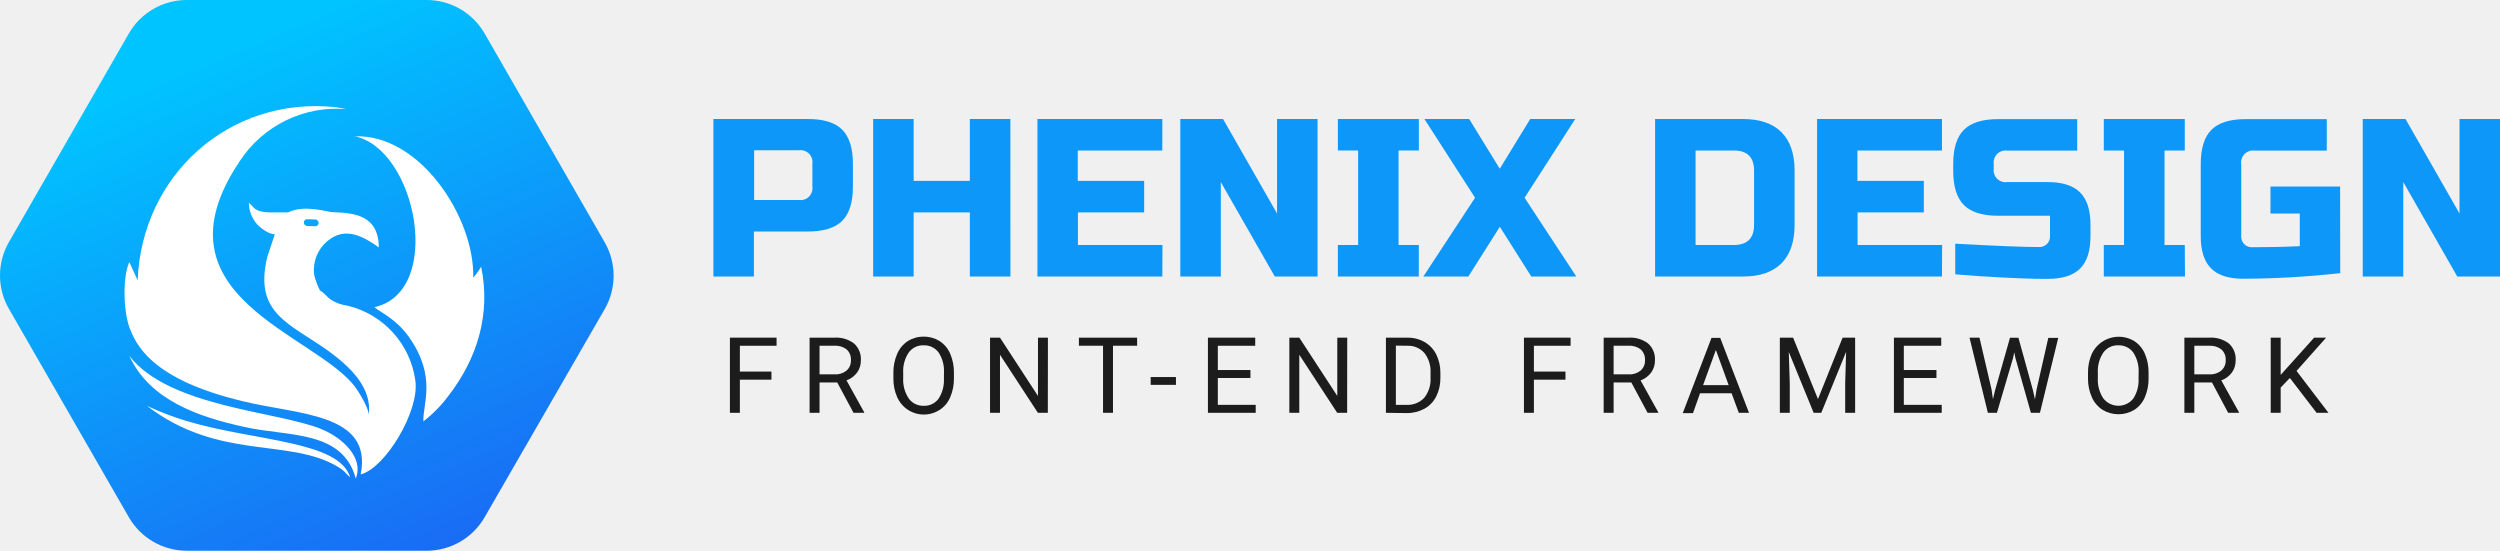
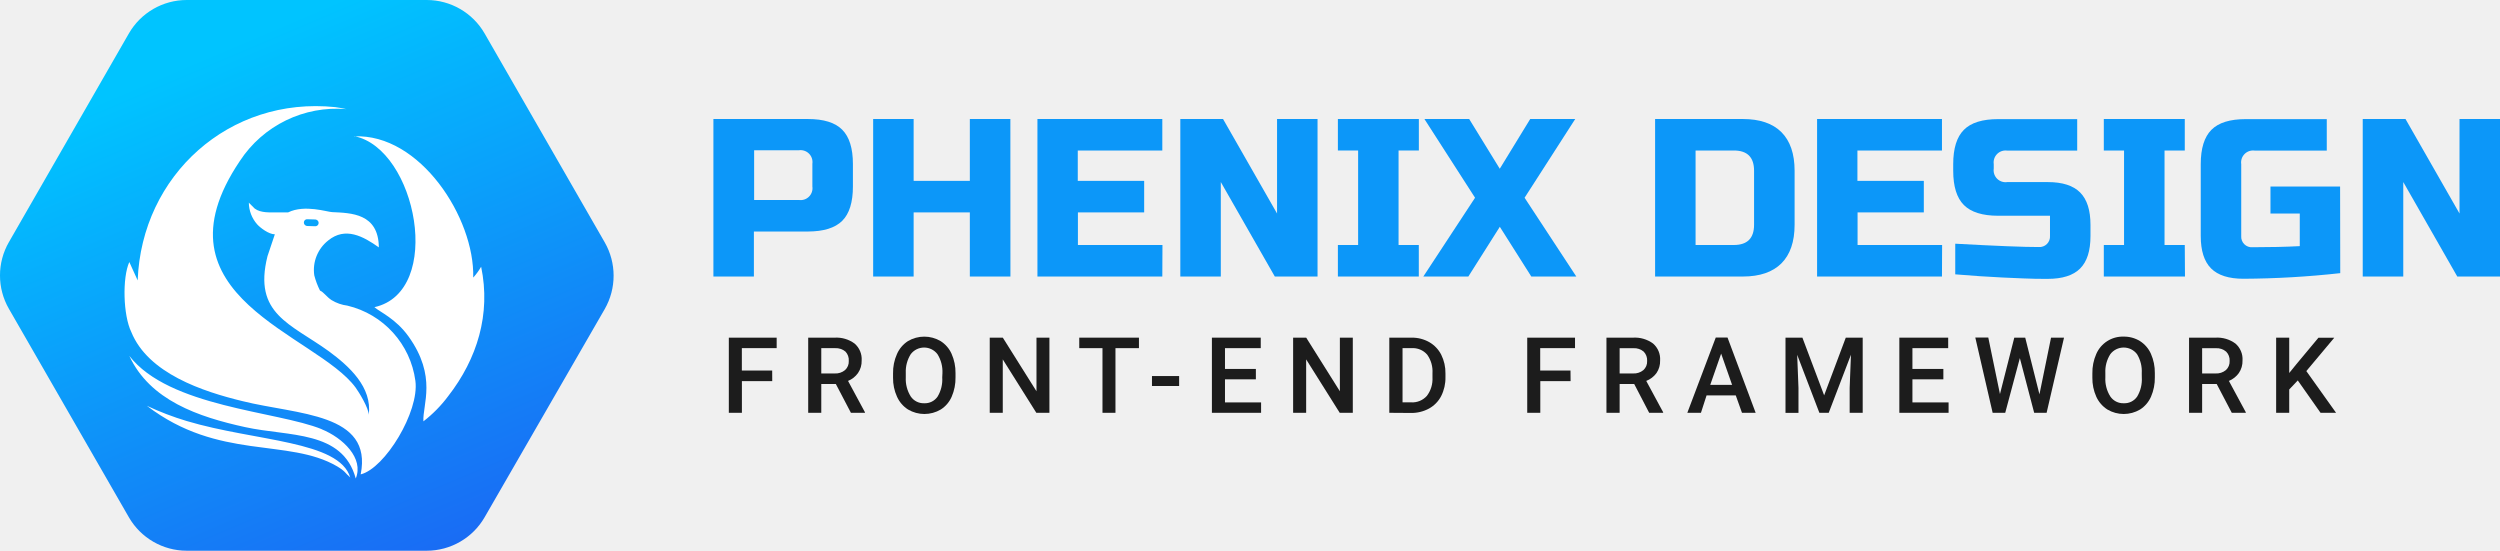
<svg xmlns="http://www.w3.org/2000/svg" viewBox="0 0 502.66 110.77">
  <defs>
    <style>.cls-1{fill:none;}.cls-2{fill:#0c97f9;}.cls-3{fill:#1c1c1c;}.cls-4{fill:url(#linear-gradient);}.cls-5{clip-path:url(#clip-path);}.cls-6{fill:#fff;fill-rule:evenodd;}</style>
    <linearGradient id="linear-gradient" x1="-37.14" y1="318" x2="-36.71" y2="317.09" gradientTransform="matrix(123.63, 0, 0, -111, 4630.69, 35310.02)" gradientUnits="userSpaceOnUse">
      <stop offset="0" stop-color="#00c4ff" />
      <stop offset="1" stop-color="#1a69f4" />
    </linearGradient>
    <clipPath id="clip-path">
      <rect class="cls-1" x="25.05" y="21.34" width="72.33" height="74.87" />
    </clipPath>
  </defs>
  <g id="Layer_2" data-name="Layer 2">
    <g id="Layer_1-2" data-name="Layer 1">
      <g id="logo">
        <g id="logo-text">
          <path class="cls-2" d="M143.44,23.93h19c3.17,0,5.47.71,6.9,2.15s2.15,3.73,2.15,6.9V37.5q0,4.76-2.15,6.9t-6.9,2.15H151.58V55.6h-8.14Zm19.9,9a2.4,2.4,0,0,0-2.71-2.72h-9v10h9a2.39,2.39,0,0,0,2.71-2.71Z" />
          <path class="cls-2" d="M203.16,55.6H195V42.7H183.7V55.6h-8.14V23.93h8.14V36.37H195V23.93h8.15Z" />
          <path class="cls-2" d="M233.7,55.6H208.59V23.93H233.7v6.33h-17v6.11h13.35V42.7H216.73v6.56h17Z" />
          <path class="cls-2" d="M264.91,55.6h-8.59l-10.86-19v19h-8.14V23.93h8.59l10.86,19v-19h8.14Z" />
          <path class="cls-2" d="M285.27,55.6H269V49.26h4.07v-19H269V23.93h16.28v6.33H281.2v19h4.07Z" />
          <path class="cls-2" d="M307.67,23.93h9.05L306.54,39.76l10.4,15.84h-9.05l-6.33-10-6.33,10h-9.05l10.4-15.84L286.4,23.93h9l6.15,10Z" />
          <path class="cls-2" d="M350.42,23.93q5.11,0,7.76,2.64c1.76,1.77,2.65,4.35,2.65,7.76V45.19c0,3.41-.89,6-2.65,7.76s-4.35,2.65-7.76,2.65H332.78V23.93Zm2.26,10.4c0-2.71-1.35-4.07-4.07-4.07h-7.69v19h7.69c2.72,0,4.07-1.36,4.07-4.07Z" />
          <path class="cls-2" d="M390.46,55.6H365.35V23.93h25.11v6.33h-17v6.11h13.35V42.7H373.49v6.56h17Z" />
          <path class="cls-2" d="M393.13,49q12.39.68,16.78.67a2.11,2.11,0,0,0,2.27-2.26V43.38H401.77q-4.75,0-6.9-2.15t-2.15-6.9V33q0-4.75,2.15-6.9c1.43-1.44,3.73-2.15,6.9-2.15h15.88v6.33H403.58A2.4,2.4,0,0,0,400.87,33v.9a2.39,2.39,0,0,0,2.71,2.71h8.14q4.44,0,6.52,2.09t2.08,6.51v2.26q0,4.44-2.08,6.52t-6.52,2.08c-1.53,0-3.16,0-4.88-.09l-4.16-.18q-4.62-.22-9.55-.64Z" />
          <path class="cls-2" d="M439.32,55.6H423V49.26h4.07v-19H423V23.93h16.28v6.33h-4.07v19h4.07Z" />
          <path class="cls-2" d="M470.54,54.92a185.25,185.25,0,0,1-19.45,1.13q-4.44,0-6.52-2.08t-2.08-6.52V33q0-4.75,2.15-6.9c1.43-1.44,3.73-2.15,6.9-2.15h16.29v6.33H453.35A2.4,2.4,0,0,0,450.63,33V47.45a2.11,2.11,0,0,0,2.27,2.26q5.19,0,9.5-.22V42.93h-5.89V37.5h14Z" />
          <path class="cls-2" d="M502.66,55.6h-8.59l-10.86-19v19h-8.15V23.93h8.6l10.86,19v-19h8.14Z" />
-           <path class="cls-3" d="M155.11,76.34h-6.35V83h-2V67.89h9.38v1.63h-7.38v5.19h6.35Z" />
-           <path class="cls-3" d="M168.34,76.9h-3.56V83h-2V67.89h5a5.89,5.89,0,0,1,3.93,1.17,4.16,4.16,0,0,1,1.38,3.38,4.07,4.07,0,0,1-.76,2.47,4.59,4.59,0,0,1-2.13,1.57l3.56,6.42V83h-2.15Zm-3.56-1.63h3.07a3.45,3.45,0,0,0,2.37-.77,2.61,2.61,0,0,0,.87-2.06,2.74,2.74,0,0,0-.83-2.16,3.58,3.58,0,0,0-2.42-.76h-3.06Z" />
-           <path class="cls-3" d="M191.8,76a9.33,9.33,0,0,1-.75,3.88,5.6,5.6,0,0,1-2.12,2.53,5.85,5.85,0,0,1-8.52-2.51,8.9,8.9,0,0,1-.78-3.77V75a9.15,9.15,0,0,1,.76-3.85,5.75,5.75,0,0,1,2.14-2.57,5.81,5.81,0,0,1,3.18-.89,5.89,5.89,0,0,1,3.2.88,5.69,5.69,0,0,1,2.14,2.55A9.39,9.39,0,0,1,191.8,75Zm-2-1a6.79,6.79,0,0,0-1.08-4.13,3.56,3.56,0,0,0-3-1.44,3.53,3.53,0,0,0-3,1.44,6.6,6.6,0,0,0-1.12,4V76a6.79,6.79,0,0,0,1.1,4.1,3.55,3.55,0,0,0,3,1.49,3.51,3.51,0,0,0,3-1.41,6.72,6.72,0,0,0,1.09-4Z" />
-           <path class="cls-3" d="M210.68,83h-2l-7.62-11.67V83h-2V67.89h2l7.64,11.72V67.89h2Z" />
-           <path class="cls-3" d="M228.64,69.52h-4.86V83h-2V69.52h-4.85V67.89h11.7Z" />
-           <path class="cls-3" d="M236.44,77.38h-5.08V75.81h5.08Z" />
-           <path class="cls-3" d="M251.42,76h-6.56V81.4h7.62V83h-9.61V67.89h9.51v1.63h-7.52V74.4h6.56Z" />
-           <path class="cls-3" d="M270.86,83h-2l-7.62-11.67V83h-2V67.89h2l7.64,11.72V67.89h2Z" />
-           <path class="cls-3" d="M278.66,83V67.89h4.28a6.81,6.81,0,0,1,3.49.88,5.9,5.9,0,0,1,2.34,2.48,8.13,8.13,0,0,1,.84,3.7v1a8.1,8.1,0,0,1-.83,3.75,5.75,5.75,0,0,1-2.36,2.47,7.32,7.32,0,0,1-3.57.89Zm2-13.51V81.4h2.1A4.55,4.55,0,0,0,286.35,80a5.92,5.92,0,0,0,1.28-4.09V75a6,6,0,0,0-1.21-4A4.3,4.3,0,0,0,283,69.52Z" />
-           <path class="cls-3" d="M314.76,76.34h-6.35V83h-2V67.89h9.38v1.63h-7.38v5.19h6.35Z" />
-           <path class="cls-3" d="M328,76.9h-3.56V83h-2V67.89h5a5.89,5.89,0,0,1,3.93,1.17,4.16,4.16,0,0,1,1.38,3.38,4.07,4.07,0,0,1-.76,2.47,4.59,4.59,0,0,1-2.13,1.57l3.56,6.42V83h-2.15Zm-3.56-1.63h3.07a3.45,3.45,0,0,0,2.37-.77,2.61,2.61,0,0,0,.87-2.06,2.74,2.74,0,0,0-.83-2.16,3.58,3.58,0,0,0-2.42-.76h-3.06Z" />
-           <path class="cls-3" d="M348.16,79.07h-6.34l-1.42,4h-2.06l5.78-15.14h1.75L351.66,83h-2.05Zm-5.73-1.63h5.14L345,70.36Z" />
-           <path class="cls-3" d="M360.53,67.89l5,12.35,4.95-12.35H373V83h-2v-5.9l.19-6.36-5,12.26h-1.53l-5-12.23.2,6.33V83h-2V67.89Z" />
-           <path class="cls-3" d="M389.35,76h-6.56V81.4h7.62V83H380.8V67.89h9.51v1.63h-7.52V74.4h6.56Z" />
-           <path class="cls-3" d="M400.42,78.26l.29,2,.43-1.8,3-10.56h1.69l2.92,10.56.41,1.83.33-2,2.35-10.36h2L410.16,83h-1.82l-3.11-11L405,70.84,404.75,72l-3.24,11h-1.82L396,67.89h2Z" />
-           <path class="cls-3" d="M432,76a9.33,9.33,0,0,1-.75,3.88,5.66,5.66,0,0,1-2.12,2.53,6.2,6.2,0,0,1-6.37,0,5.77,5.77,0,0,1-2.15-2.51,9.05,9.05,0,0,1-.79-3.77V75a9.31,9.31,0,0,1,.76-3.85,6,6,0,0,1,8.53-2.58,5.69,5.69,0,0,1,2.14,2.55A9.39,9.39,0,0,1,432,75Zm-2-1a6.79,6.79,0,0,0-1.08-4.13,3.56,3.56,0,0,0-3-1.44,3.53,3.53,0,0,0-3,1.44,6.6,6.6,0,0,0-1.12,4V76a6.79,6.79,0,0,0,1.1,4.1,3.84,3.84,0,0,0,6,.08,6.72,6.72,0,0,0,1.09-4Z" />
-           <path class="cls-3" d="M444.75,76.9H441.2V83h-2V67.89h5a5.92,5.92,0,0,1,3.94,1.17,4.19,4.19,0,0,1,1.37,3.38,4.07,4.07,0,0,1-.76,2.47,4.59,4.59,0,0,1-2.13,1.57l3.56,6.42V83H448Zm-3.55-1.63h3.06a3.45,3.45,0,0,0,2.37-.77,2.62,2.62,0,0,0,.88-2.06,2.74,2.74,0,0,0-.84-2.16,3.56,3.56,0,0,0-2.42-.76H441.2Z" />
-           <path class="cls-3" d="M460.41,76l-1.85,1.92V83h-2V67.89h2v7.49l6.73-7.49h2.41l-5.95,6.69L468.17,83h-2.39Z" />
+           <path class="cls-3" d="M155.27,76.63h-6.1V83h-2.63V67.89h9.62V70h-7v4.5h6.1Z" />
+           <path class="cls-3" d="M168.06,77.21h-2.93V83H162.5V67.89h5.32a6.14,6.14,0,0,1,4,1.18,4.14,4.14,0,0,1,1.43,3.4,4.24,4.24,0,0,1-.74,2.54,4.55,4.55,0,0,1-2,1.58l3.4,6.3V83h-2.82Zm-2.93-2.12h2.7a3,3,0,0,0,2.08-.68,2.31,2.31,0,0,0,.75-1.83A2.48,2.48,0,0,0,170,70.7,3,3,0,0,0,167.9,70h-2.77Z" />
+           <path class="cls-3" d="M192.12,75.86a9.33,9.33,0,0,1-.77,3.9,5.76,5.76,0,0,1-2.2,2.58,6.45,6.45,0,0,1-6.57,0,5.89,5.89,0,0,1-2.22-2.57,8.88,8.88,0,0,1-.8-3.83v-.85a9.1,9.1,0,0,1,.79-3.91,5.91,5.91,0,0,1,2.21-2.6,6.46,6.46,0,0,1,6.56,0,5.85,5.85,0,0,1,2.21,2.56,9.23,9.23,0,0,1,.79,3.88Zm-2.63-.8a6.63,6.63,0,0,0-1-3.85,3.37,3.37,0,0,0-5.37,0,6.54,6.54,0,0,0-1,3.78v.88a6.61,6.61,0,0,0,1,3.85,3.13,3.13,0,0,0,2.7,1.36,3.09,3.09,0,0,0,2.69-1.33,6.65,6.65,0,0,0,.94-3.88Z" />
+           <path class="cls-3" d="M211,83h-2.63l-6.75-10.74V83H199V67.89h2.63l6.77,10.78V67.89H211Z" />
+           <path class="cls-3" d="M229,70h-4.72V83h-2.61V70H217V67.89h12Z" />
+           <path class="cls-3" d="M237.08,77.61h-5.46v-2h5.46Z" />
+           <path class="cls-3" d="M252.51,76.27H246.3v4.64h7.26V83h-9.89V67.89h9.82V70H246.3v4.18h6.21Z" />
+           <path class="cls-3" d="M272,83h-2.63l-6.75-10.74V83H260V67.89h2.63l6.77,10.78V67.89H272Z" />
+           <path class="cls-3" d="M279.34,83V67.89h4.47a7,7,0,0,1,3.56.9,6.13,6.13,0,0,1,2.41,2.53,8.18,8.18,0,0,1,.85,3.77v.75a8.05,8.05,0,0,1-.86,3.79,6,6,0,0,1-2.44,2.51,7.35,7.35,0,0,1-3.64.89ZM282,70v10.9h1.71a3.94,3.94,0,0,0,3.18-1.3,5.62,5.62,0,0,0,1.13-3.7v-.85a5.78,5.78,0,0,0-1.07-3.75,3.8,3.8,0,0,0-3.11-1.3Z" />
+           <path class="cls-3" d="M315.79,76.63H309.7V83h-2.63V67.89h9.61V70h-7v4.5h6.09Z" />
+           <path class="cls-3" d="M328.58,77.21h-2.93V83H323V67.89h5.32a6.17,6.17,0,0,1,4.05,1.18,4.14,4.14,0,0,1,1.42,3.4,4.24,4.24,0,0,1-.73,2.54A4.63,4.63,0,0,1,331,76.59l3.4,6.3V83h-2.81Zm-2.93-2.12h2.7a3,3,0,0,0,2.08-.68,2.31,2.31,0,0,0,.75-1.83,2.48,2.48,0,0,0-.69-1.88,2.93,2.93,0,0,0-2.06-.69h-2.78Z" />
+           <path class="cls-3" d="M349,79.5h-5.87L342,83h-2.74l5.72-15.14h2.36L353,83h-2.75Zm-5.13-2.12h4.39l-2.2-6.28Z" />
+           <path class="cls-3" d="M362.4,67.89l4.37,11.6,4.35-11.6h3.4V83H371.9V78l.26-6.68L367.69,83h-1.88l-4.46-11.66.26,6.67v5H359V67.89Z" />
+           <path class="cls-3" d="M390.74,76.27h-6.22v4.64h7.27V83h-9.9V67.89h9.82V70h-7.19v4.18h6.22Z" />
+           <path class="cls-3" d="M410.06,79.29l2.33-11.4H415L411.5,83H409l-2.88-11-2.94,11h-2.53l-3.49-15.14h2.61l2.35,11.37L405,67.89h2.2Z" />
+           <path class="cls-3" d="M433.26,75.86a9.33,9.33,0,0,1-.77,3.9,5.82,5.82,0,0,1-2.2,2.58,6.45,6.45,0,0,1-6.57,0,6,6,0,0,1-2.23-2.57,9,9,0,0,1-.79-3.83v-.85a9.25,9.25,0,0,1,.78-3.91,5.8,5.8,0,0,1,5.5-3.5,6.11,6.11,0,0,1,3.28.89,5.85,5.85,0,0,1,2.21,2.56,9.23,9.23,0,0,1,.79,3.88Zm-2.63-.8a6.63,6.63,0,0,0-.95-3.85,3.37,3.37,0,0,0-5.37,0,6.47,6.47,0,0,0-1,3.78v.88a6.54,6.54,0,0,0,1,3.85,3.13,3.13,0,0,0,2.7,1.36,3.1,3.1,0,0,0,2.69-1.33,6.73,6.73,0,0,0,.94-3.88Z" />
+           <path class="cls-3" d="M445.7,77.21h-2.93V83h-2.63V67.89h5.32a6.16,6.16,0,0,1,4,1.18,4.14,4.14,0,0,1,1.43,3.4,4.24,4.24,0,0,1-.74,2.54,4.66,4.66,0,0,1-2,1.58l3.4,6.3V83h-2.82Zm-2.93-2.12h2.7a3,3,0,0,0,2.08-.68,2.31,2.31,0,0,0,.75-1.83,2.45,2.45,0,0,0-.7-1.88,2.92,2.92,0,0,0-2.06-.69h-2.77Z" />
+           <path class="cls-3" d="M462,76.49l-1.72,1.82V83h-2.63V67.89h2.63V75l1.46-1.8,4.42-5.3h3.18l-5.62,6.71L469.7,83h-3.12Z" />
        </g>
        <g id="logo-icon">
          <path id="icon-base" class="cls-4" d="M85.79,0A13.45,13.45,0,0,1,97.44,6.73l24.15,42a13.49,13.49,0,0,1,0,13.41L97.44,104a13.45,13.45,0,0,1-11.65,6.73H37.54A13.43,13.43,0,0,1,25.91,104L1.79,62.09a13.44,13.44,0,0,1,0-13.41L25.91,6.73A13.43,13.43,0,0,1,37.54,0Z" />
          <g class="cls-5">
            <path class="cls-6" d="M71.21,27.37c12.57,2.49,18.11,31.29,4.07,34.39,1.14,1,4.28,2.3,6.85,5.87,5.82,8.1,2.8,13.76,3,17.09a26.1,26.1,0,0,0,5-5.09c5.81-7.47,8.6-16.47,6.61-26a12.64,12.64,0,0,1-1.59,2.18c.3-12-10.72-29-23.94-28.39M64.68,86.29C55.72,82.65,34,81.88,26,71.55c4.13,8.94,13.88,12.27,23.3,14.33,8.76,1.93,19.58.59,22.23,10.33,1.67-4.08-2.56-8.16-6.89-9.92m5.79,9.76c-2.17-7.49-19.12-7.27-32.9-11.4a57.83,57.83,0,0,1-8-3.06C44,92.66,57.92,88,67.79,93.77c1.74,1.06,1.49,1.24,2.68,2.28m5.7-46.34c-.07-6.82-5.57-6.88-9.38-7.06-.88,0-5.52-1.59-8.85.05l-2.14,0c-1.43,0-3.36.16-4.58-.76l-1-1a1.7,1.7,0,0,0-.19-.2,6.68,6.68,0,0,0,1.68,4.37c.6.67,2.32,2,3.55,2l-1.48,4.41c-2.92,11.63,4.66,13.55,12.36,19.12,4.07,3,8.73,7.21,8,12.76,0-1.33-1.92-4.48-2.63-5.46C63.64,67.15,29.81,59.71,48.22,32.38A23.25,23.25,0,0,1,69.65,21.94c-.81-.16-1.69-.34-2.25-.4-21.26-2.2-38.92,13.67-39.72,34.84L26,52.68c-1.43,3.17-1.24,10.72.39,14.05,3.37,8.36,14.42,12,22.39,13.93C59.83,83.41,75,83,72.52,95.38c4.87-1.19,11.83-12.63,11-18.81A18,18,0,0,0,69.84,61.45a8,8,0,0,1-3.16-1.1c-1-.64-1.58-1.6-2.34-1.93a15,15,0,0,1-1.15-3.06,7.54,7.54,0,0,1,2.79-7c3.45-2.83,7.07-.84,10.19,1.38M63.76,44.26h0a.67.67,0,0,1,0,1.12h0a.65.65,0,0,1-.38.11l-1.61-.05a.64.64,0,0,1-.37-.13h0a.68.68,0,0,1,0-1.13h0a.66.66,0,0,1,.38-.1l1.61.05A.65.65,0,0,1,63.76,44.26Z" />
          </g>
        </g>
      </g>
    </g>
  </g>
</svg>
